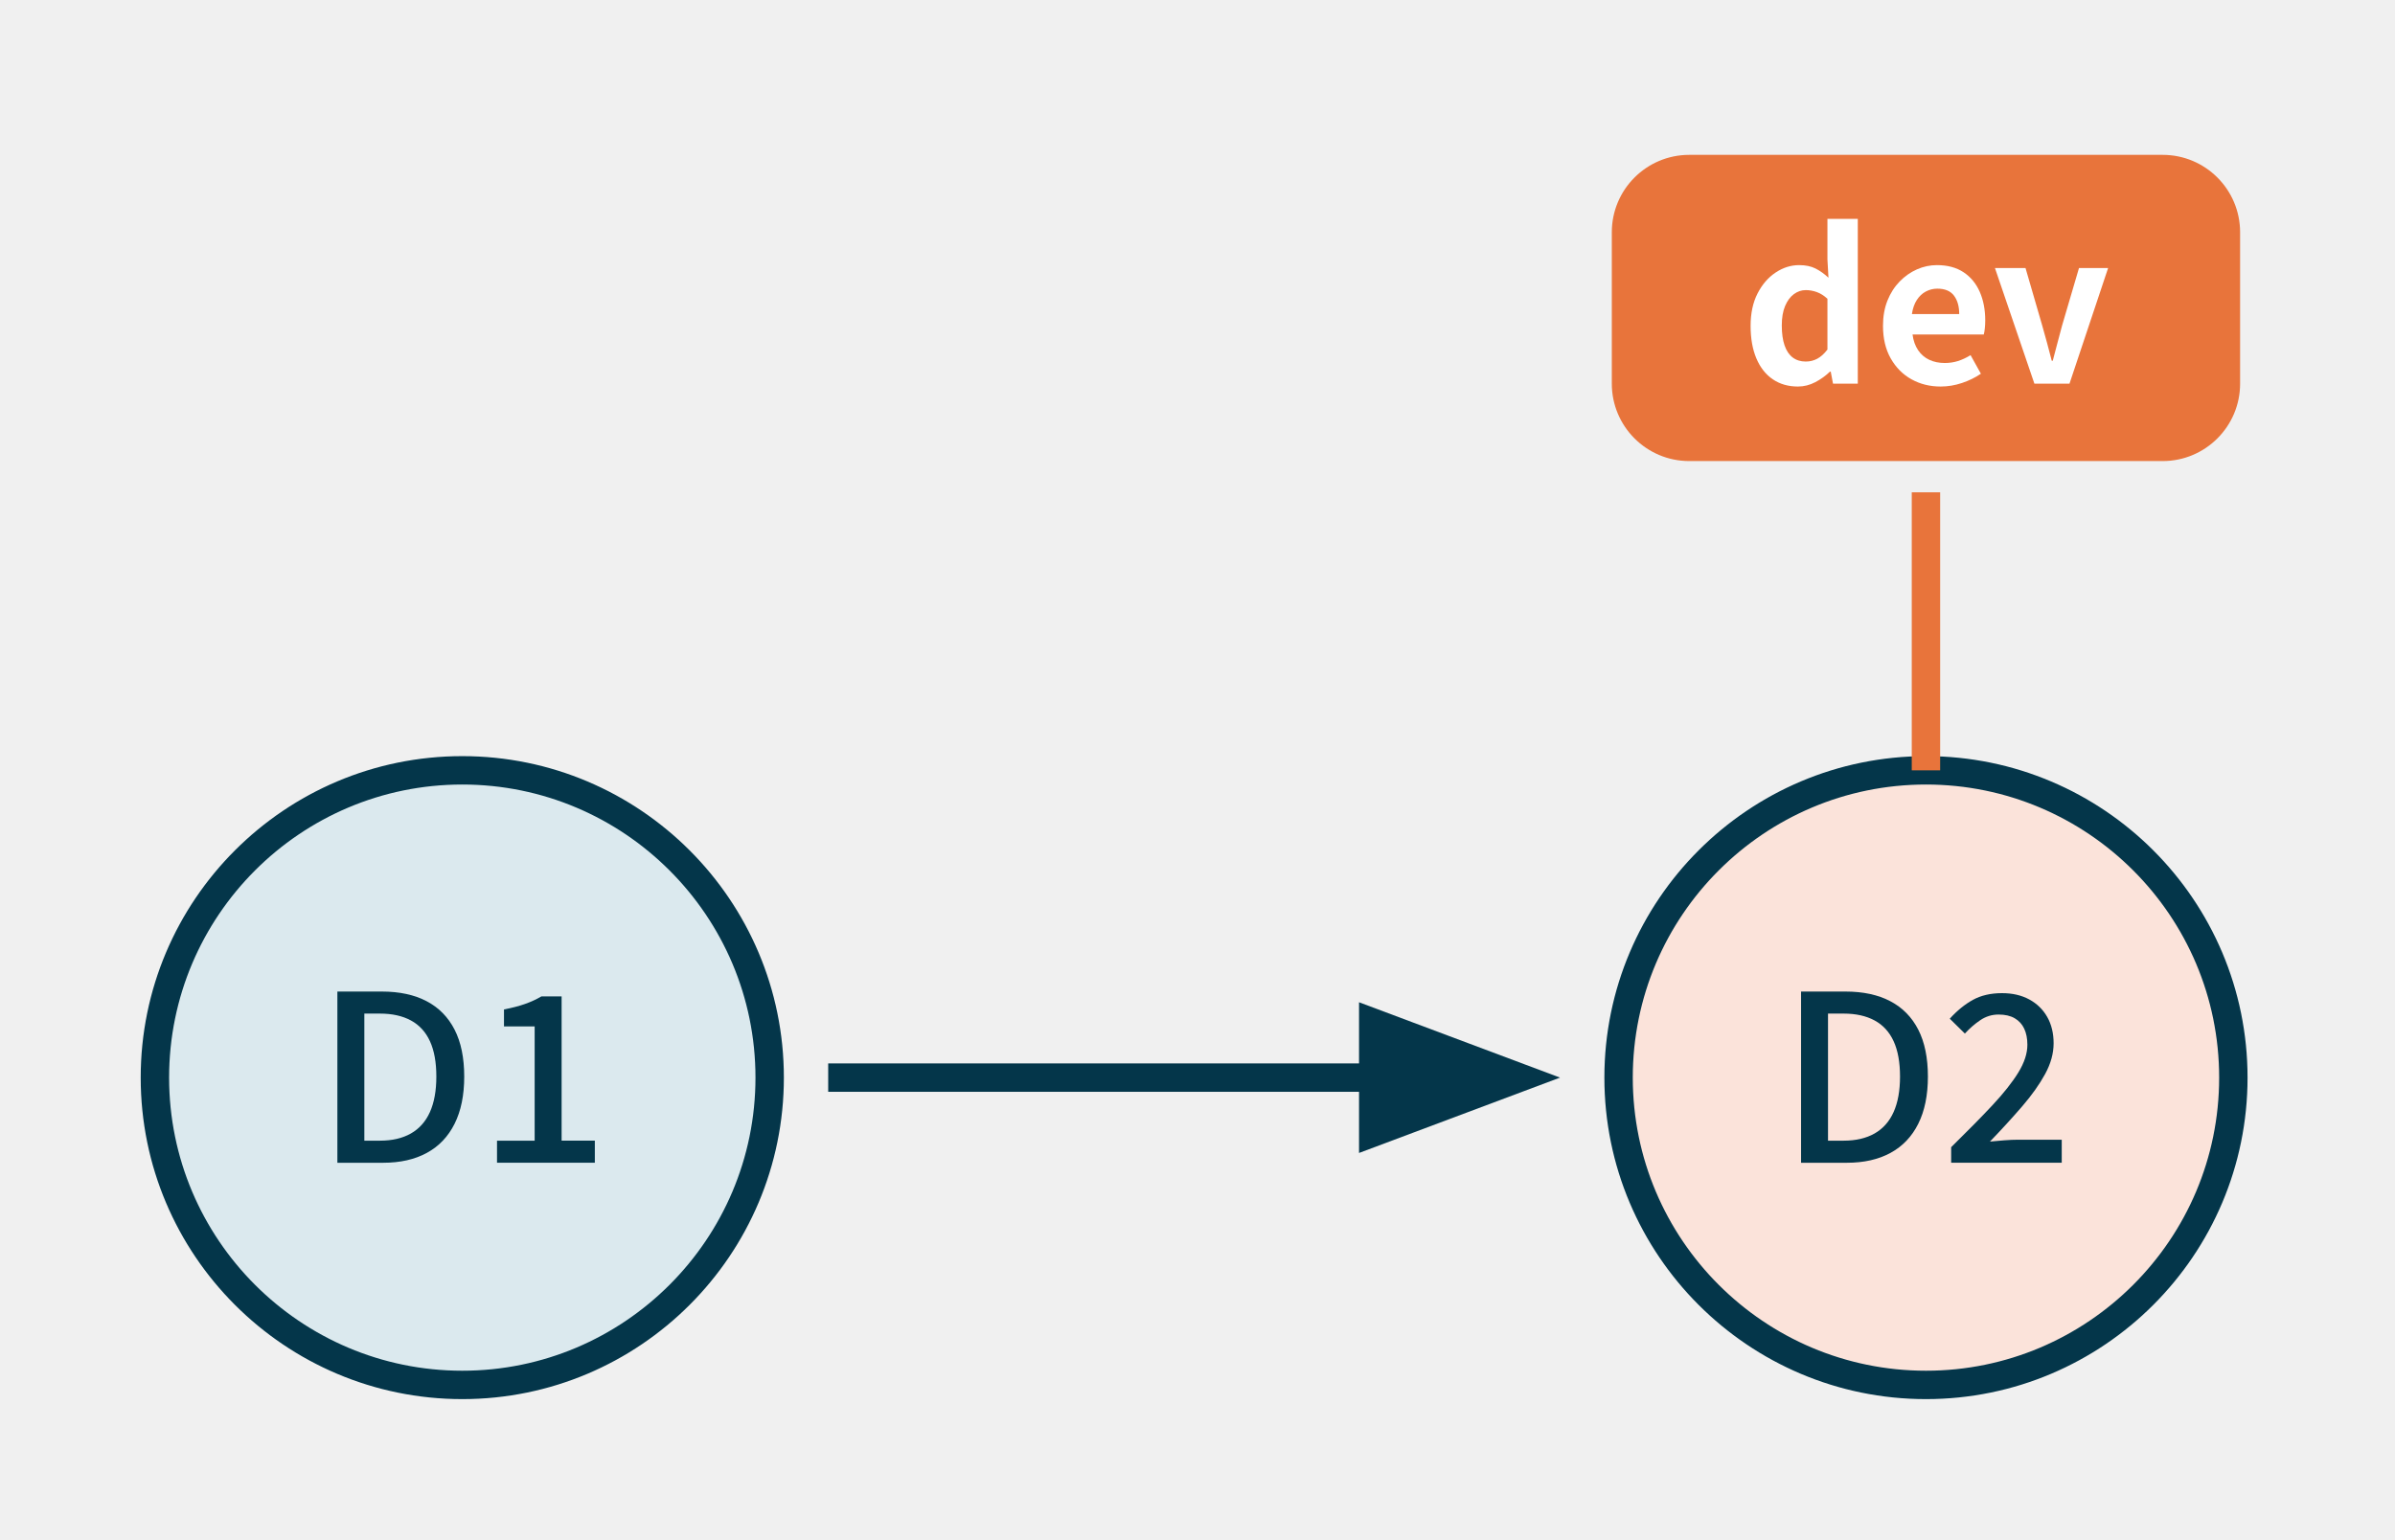
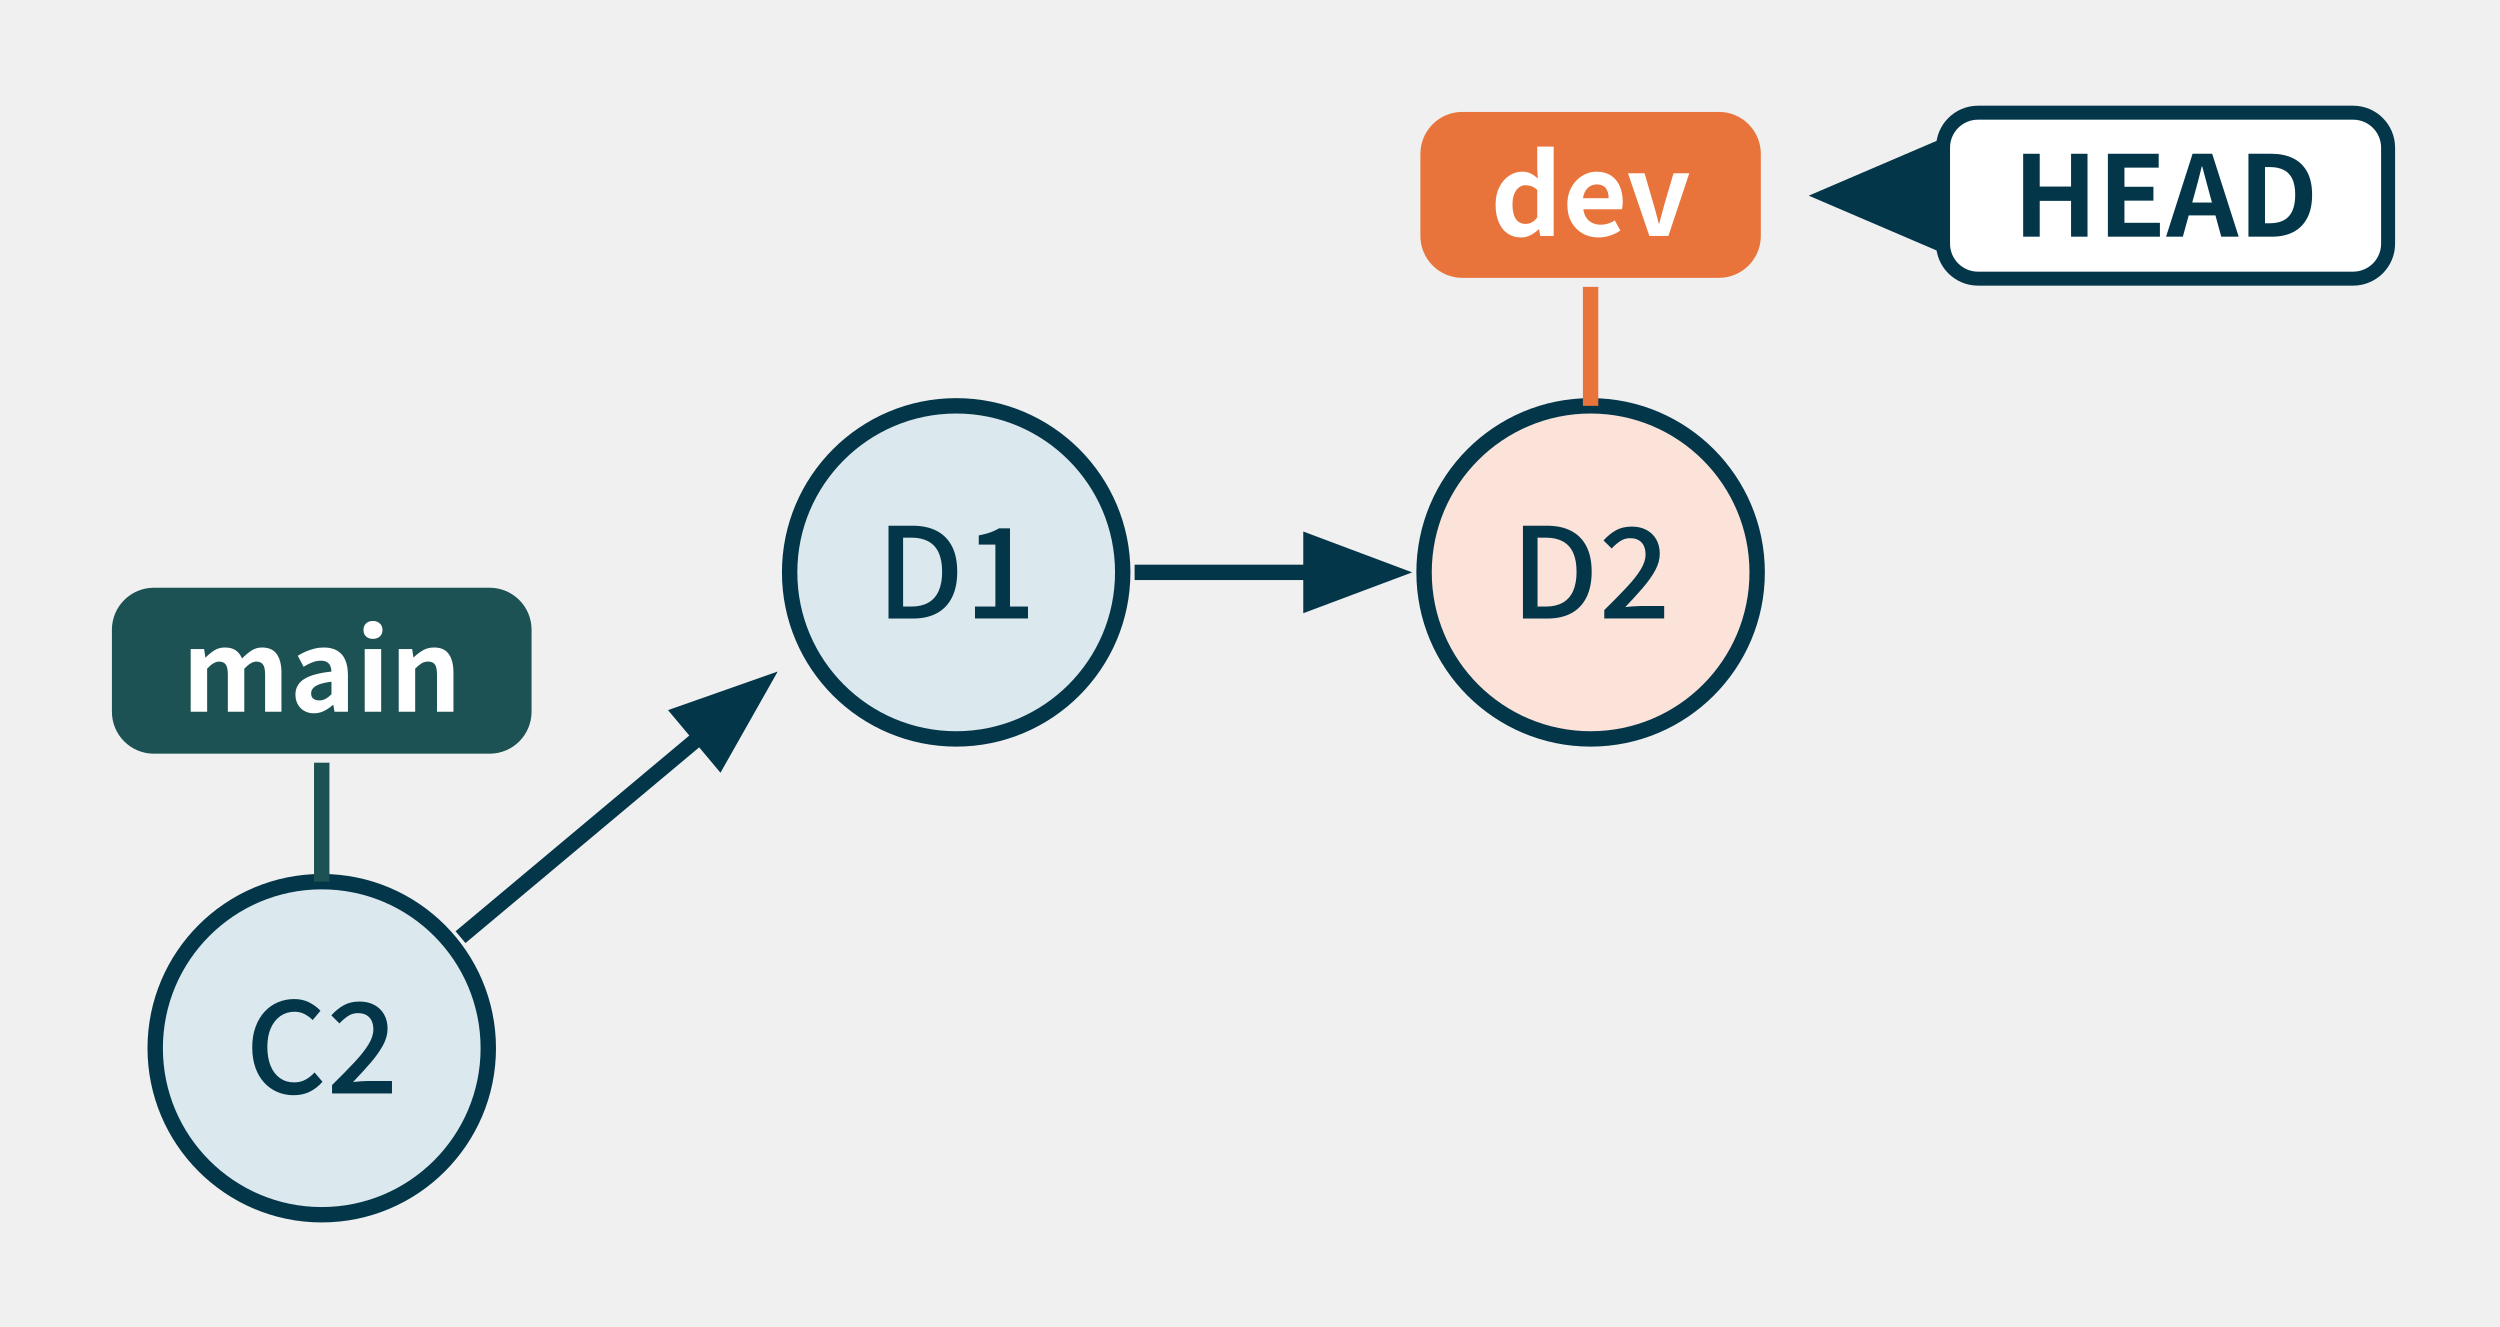
- <svg xmlns="http://www.w3.org/2000/svg" xmlns:xlink="http://www.w3.org/1999/xlink" class="typst-doc" viewBox="0 0 92.766 59.657" width="92.766pt" height="59.657pt">
+ <svg xmlns="http://www.w3.org/2000/svg" xmlns:xlink="http://www.w3.org/1999/xlink" class="typst-doc" viewBox="0 0 178.719 94.838" width="178.719pt" height="94.838pt">
  <g>
-     <g class="typst-group" transform="matrix(1 0 0 1 6 6)">
+     <g class="typst-group" transform="matrix(1 0 0 1 8 8)">
      <g>
-         <path class="typst-shape" fill="#dbe9ee" fill-rule="nonzero" stroke="#04364a" stroke-width="1.1" stroke-linecap="butt" stroke-linejoin="miter" stroke-miterlimit="4" transform="matrix(1 0 0 1 0 23.84627)" d="M 0 0m 11.906 0 c -6.569 0 -11.906 5.336 -11.906 11.906 c 0 6.569 5.336 11.906 11.906 11.906 c 6.569 0 11.906 -5.336 11.906 -11.906 c 0 -6.569 -5.336 -11.906 -11.906 -11.906 Z " />
-         <path class="typst-shape" fill="none" transform="matrix(1 0 0 1 6.195012 32.45328)" d="M 0 0h 11.421 v 6.597 h -11.421 v -6.597 Z " />
+         <path class="typst-shape" fill="#dbe9ee" fill-rule="nonzero" stroke="#04364a" stroke-width="1.1" stroke-linecap="butt" stroke-linejoin="miter" stroke-miterlimit="4" transform="matrix(1 0 0 1 3.094488 55.02737)" d="M 0 0m 11.906 0 c -6.569 0 -11.906 5.336 -11.906 11.906 c 0 6.569 5.336 11.906 11.906 11.906 c 6.569 0 11.906 -5.336 11.906 -11.906 c 0 -6.569 -5.336 -11.906 -11.906 -11.906 Z " />
+         <path class="typst-shape" fill="none" transform="matrix(1 0 0 1 9.528 63.57138)" d="M 0 0h 10.944 v 6.723 h -10.944 v -6.723 Z " />
        <g class="typst-group">
          <g>
-             <g class="typst-group" transform="matrix(1 0 0 1 6.195012 32.45328)">
+             <g class="typst-group" transform="matrix(1 0 0 1 9.528 63.57138)">
+               <g>
+                 <g class="typst-text" transform="matrix(1 0 0 -1 0 6.597)">
+                   <use xlink:href="#g604D6003E369CA92F12ADFF704854076" x="0" y="0" fill="#04364a" fill-rule="nonzero" />
+                   <use xlink:href="#gD3EDD8321B77A2FBEAB445976C93070E" x="5.814" y="0" fill="#04364a" fill-rule="nonzero" />
+                 </g>
+               </g>
+             </g>
+           </g>
+         </g>
+         <path class="typst-shape" fill="none" stroke="#1c5253" stroke-width="1.1" stroke-linecap="butt" stroke-linejoin="miter" stroke-miterlimit="4" transform="matrix(1 0 0 1 15 46.52343)" d="M 0 0m 0 8.504 v -8.504 " />
+         <path class="typst-shape" fill="none" transform="matrix(1 0 0 1 0 34.01575)" d="M 0 0h 30 v 11.976 h -30 v -11.976 Z " />
+         <g class="typst-group">
+           <g>
+             <g class="typst-group" transform="matrix(1 0 0 1 -0.00000009448819 34.01575)">
+               <g>
+                 <g class="typst-group">
+                   <g>
+                     <path class="typst-shape" fill="#1c5253" fill-rule="nonzero" d="M 0 0m 0 3 c 0 -1.657 1.343 -3 3 -3 h 24 c 1.657 0 3 1.343 3 3 v 5.864 c 0 1.657 -1.343 3 -3 3 h -24 c -1.657 0 -3 -1.343 -3 -3 Z " />
+                     <g class="typst-text" transform="matrix(1 0 0 -1 5 8.864)">
+                       <use xlink:href="#g7262D785EEC1E4E65635E43A24BCDA6C" x="0" y="0" fill="#ffffff" fill-rule="nonzero" />
+                       <use xlink:href="#g7B7C922EBE2B03DDAA9FED30513B4C3C" x="7.712" y="0" fill="#ffffff" fill-rule="nonzero" />
+                       <use xlink:href="#gA2D7119786468C0042BED0BD0323253B" x="12.44" y="0" fill="#ffffff" fill-rule="nonzero" />
+                       <use xlink:href="#gCAA54E0B72EB81F41EF5B4F120242602" x="14.872" y="0" fill="#ffffff" fill-rule="nonzero" />
+                     </g>
+                   </g>
+                 </g>
+               </g>
+             </g>
+           </g>
+         </g>
+         <path class="typst-shape" fill="#dbe9ee" fill-rule="nonzero" stroke="#04364a" stroke-width="1.1" stroke-linecap="butt" stroke-linejoin="miter" stroke-miterlimit="4" transform="matrix(1 0 0 1 48.44882 21.01162)" d="M 0 0m 11.906 0 c -6.569 0 -11.906 5.336 -11.906 11.906 c 0 6.569 5.336 11.906 11.906 11.906 c 6.569 0 11.906 -5.336 11.906 -11.906 c 0 -6.569 -5.336 -11.906 -11.906 -11.906 Z " />
+         <path class="typst-shape" fill="none" transform="matrix(1 0 0 1 54.64383 29.61863)" d="M 0 0h 11.421 v 6.597 h -11.421 v -6.597 Z " />
+         <g class="typst-group">
+           <g>
+             <g class="typst-group" transform="matrix(1 0 0 1 54.64383 29.61863)">
              <g>
                <g class="typst-text" transform="matrix(1 0 0 -1 0 6.597)">
                  <use xlink:href="#g2D97BD85C46EA5090BA0E27C74D38442" x="0" y="0" fill="#04364a" fill-rule="nonzero" />
                  <use xlink:href="#g4A28E0AEE84DD9712ADB9F3431E7B1EF" x="6.291" y="0" fill="#04364a" fill-rule="nonzero" />
                </g>
              </g>
            </g>
          </g>
        </g>
-         <path class="typst-shape" fill="#fbe3da" fill-rule="nonzero" stroke="#04364a" stroke-width="1.1" stroke-linecap="butt" stroke-linejoin="miter" stroke-miterlimit="4" transform="matrix(1 0 0 1 56.69291 23.84627)" d="M 0 0m 11.906 0 c -6.569 0 -11.906 5.336 -11.906 11.906 c 0 6.569 5.336 11.906 11.906 11.906 c 6.569 0 11.906 -5.336 11.906 -11.906 c 0 -6.569 -5.336 -11.906 -11.906 -11.906 Z " />
-         <path class="typst-shape" fill="none" transform="matrix(1 0 0 1 62.88793 32.45328)" d="M 0 0h 11.421 v 6.597 h -11.421 v -6.597 Z " />
+         <path class="typst-shape" fill="#fbe3da" fill-rule="nonzero" stroke="#04364a" stroke-width="1.1" stroke-linecap="butt" stroke-linejoin="miter" stroke-miterlimit="4" transform="matrix(1 0 0 1 93.80315 21.01162)" d="M 0 0m 11.906 0 c -6.569 0 -11.906 5.336 -11.906 11.906 c 0 6.569 5.336 11.906 11.906 11.906 c 6.569 0 11.906 -5.336 11.906 -11.906 c 0 -6.569 -5.336 -11.906 -11.906 -11.906 Z " />
+         <path class="typst-shape" fill="none" transform="matrix(1 0 0 1 99.99816 29.61863)" d="M 0 0h 11.421 v 6.597 h -11.421 v -6.597 Z " />
        <g class="typst-group">
          <g>
-             <g class="typst-group" transform="matrix(1 0 0 1 62.88793 32.45328)">
+             <g class="typst-group" transform="matrix(1 0 0 1 99.99816 29.61863)">
              <g>
                <g class="typst-text" transform="matrix(1 0 0 -1 0 6.597)">
                  <use xlink:href="#g2D97BD85C46EA5090BA0E27C74D38442" x="0" y="0" fill="#04364a" fill-rule="nonzero" />
                  <use xlink:href="#gD3EDD8321B77A2FBEAB445976C93070E" x="6.291" y="0" fill="#04364a" fill-rule="nonzero" />
                </g>
              </g>
            </g>
          </g>
        </g>
-         <path class="typst-shape" fill="none" stroke="#04364a" stroke-width="1.1" stroke-linecap="butt" stroke-linejoin="miter" stroke-miterlimit="4" transform="matrix(1 0 0 1 26.07874 35.75178)" d="M 0 0h 21.111 " />
-         <path class="typst-shape" fill="#04364a" fill-rule="nonzero" stroke="#04364a" stroke-width="1.1" stroke-linecap="butt" stroke-linejoin="miter" stroke-miterlimit="4" transform="matrix(1 0 0 1 47.1895 33.6258)" d="M 0 0m 5.669 2.126 l -5.669 2.126 v -4.252 l 5.669 2.126 Z " />
-         <path class="typst-shape" fill="none" stroke="#e8743b" stroke-width="1.1" stroke-linecap="butt" stroke-linejoin="miter" stroke-miterlimit="4" transform="matrix(1 0 0 1 68.59843 13.07461)" d="M 0 0m 0 10.772 v -10.772 " />
-         <path class="typst-shape" fill="none" transform="matrix(1 0 0 1 56.43043 0)" d="M 0 0h 24.336 v 11.976 h -24.336 v -11.976 Z " />
+         <path class="typst-shape" fill="none" stroke="#04364a" stroke-width="1.1" stroke-linecap="butt" stroke-linejoin="miter" stroke-miterlimit="4" transform="matrix(1 0 0 1 24.92126 44.64955)" d="M 0 0m 0 14.346 l 17.13 -14.346 " />
+         <path class="typst-shape" fill="#04364a" fill-rule="nonzero" stroke="#04364a" stroke-width="1.1" stroke-linecap="butt" stroke-linejoin="miter" stroke-miterlimit="4" transform="matrix(1 0 0 1 40.68617 41.00948)" d="M 0 0m 5.711 0 l -2.981 5.27 l -2.73 -3.26 l 5.711 -2.01 Z " />
+         <path class="typst-shape" fill="none" stroke="#04364a" stroke-width="1.1" stroke-linecap="butt" stroke-linejoin="miter" stroke-miterlimit="4" transform="matrix(1 0 0 1 73.11024 32.91713)" d="M 0 0h 12.607 " />
+         <path class="typst-shape" fill="#04364a" fill-rule="nonzero" stroke="#04364a" stroke-width="1.1" stroke-linecap="butt" stroke-linejoin="miter" stroke-miterlimit="4" transform="matrix(1 0 0 1 85.71706 30.79115)" d="M 0 0m 5.669 2.126 l -5.669 2.126 v -4.252 l 5.669 2.126 Z " />
+         <path class="typst-shape" fill="none" stroke="#e8743b" stroke-width="1.1" stroke-linecap="butt" stroke-linejoin="miter" stroke-miterlimit="4" transform="matrix(1 0 0 1 105.7087 12.50769)" d="M 0 0m 0 8.504 v -8.504 " />
+         <path class="typst-shape" fill="none" transform="matrix(1 0 0 1 93.54066 0)" d="M 0 0h 24.336 v 11.976 h -24.336 v -11.976 Z " />
        <g class="typst-group">
          <g>
-             <g class="typst-group" transform="matrix(1 0 0 1 56.43043 -0.0000000472441)">
+             <g class="typst-group" transform="matrix(1 0 0 1 93.54066 -0.00000004724409)">
              <g>
                <g class="typst-group">
                  <g>
                    <path class="typst-shape" fill="#e8743b" fill-rule="nonzero" d="M 0 0m 0 3 c 0 -1.657 1.343 -3 3 -3 h 18.336 c 1.657 0 3 1.343 3 3 v 5.864 c 0 1.657 -1.343 3 -3 3 h -18.336 c -1.657 0 -3 -1.343 -3 -3 Z " />
                    <g class="typst-text" transform="matrix(1 0 0 -1 5 8.864)">
                      <use xlink:href="#g85EEA765873F1C07D5A877F211CD60B6" x="0" y="0" fill="#ffffff" fill-rule="nonzero" />
                      <use xlink:href="#gD6125173F6F2C868A6E25DA8BB8468A7" x="5.152" y="0" fill="#ffffff" fill-rule="nonzero" />
                      <use xlink:href="#g2AAB97B441D602700E2BC9B3DA3DA996" x="9.728" y="0" fill="#ffffff" fill-rule="nonzero" />
                    </g>
                  </g>
                </g>
              </g>
            </g>
          </g>
        </g>
+         <path class="typst-shape" fill="none" transform="matrix(1 0 0 1 130.903 0.056)" d="M 0 0h 31.816 v 11.864 h -31.816 v -11.864 Z " />
+         <g class="typst-group">
+           <g>
+             <g class="typst-group" transform="matrix(1 0 0 1 130.903 0.05599994)">
+               <g>
+                 <g class="typst-group">
+                   <g>
+                     <path class="typst-shape" fill="#ffffff" fill-rule="nonzero" d="M 0 0m 0 2.5 c 0 -1.381 1.119 -2.5 2.5 -2.5 h 26.816 c 1.381 0 2.5 1.119 2.5 2.5 v 6.864 c 0 1.381 -1.119 2.5 -2.5 2.5 h -26.816 c -1.381 0 -2.5 -1.119 -2.5 -2.5 Z " />
+                     <path class="typst-shape" fill="none" stroke="#04364a" stroke-width="1" stroke-linecap="butt" stroke-linejoin="miter" stroke-miterlimit="4" d="M 0 0m 2.5 0 h 26.816 c 1.381 0 2.5 1.119 2.5 2.5 v 6.864 c 0 1.381 -1.119 2.5 -2.5 2.5 h -26.816 c -1.381 0 -2.5 -1.119 -2.5 -2.5 v -6.864 c 0 -1.381 1.119 -2.5 2.5 -2.5 " />
+                     <g class="typst-text" transform="matrix(1 0 0 -1 5 8.864)">
+                       <use xlink:href="#g8CF433C4598F73097B92B469DB1977DC" x="0" y="0" fill="#04364a" fill-rule="nonzero" />
+                       <use xlink:href="#gF4FBB87969368614D22E881DA633CC31" x="6.056" y="0" fill="#04364a" fill-rule="nonzero" />
+                       <use xlink:href="#g834521734781154929084817AB40168C" x="10.976" y="0" fill="#04364a" fill-rule="nonzero" />
+                       <use xlink:href="#gF0256CB50558F98CCAF78702B7A0E658" x="16.104" y="0" fill="#04364a" fill-rule="nonzero" />
+                     </g>
+                   </g>
+                 </g>
+               </g>
+             </g>
+           </g>
+         </g>
+         <path class="typst-shape" fill="#04364a" fill-rule="nonzero" transform="matrix(1 0 0 1 121.2992 1.736031)" d="M 0 0m 9.921 0 v 8.504 l -9.921 -4.252 l 9.921 -4.252 Z " />
      </g>
    </g>
  </g>
  <defs id="glyph">
+     <symbol id="g604D6003E369CA92F12ADFF704854076" overflow="visible">
+       <path d="M 0 0m 3.456 -0.126 q -0.621 0 -1.156 0.229 q -0.536 0.229 -0.941 0.67 q -0.405 0.441 -0.63 1.075 q -0.225 0.634 -0.225 1.454 q 0 0.81 0.234 1.449 q 0.234 0.639 0.639 1.084 q 0.405 0.445 0.954 0.68 q 0.549 0.234 1.179 0.234 q 0.612 0 1.089 -0.252 q 0.477 -0.252 0.783 -0.585 l -0.558 -0.666 q -0.261 0.261 -0.581 0.428 q -0.319 0.166 -0.715 0.166 q -0.576 0 -1.012 -0.306 q -0.436 -0.306 -0.684 -0.864 q -0.248 -0.558 -0.248 -1.341 q 0 -0.783 0.234 -1.355 q 0.234 -0.571 0.666 -0.877 q 0.432 -0.306 1.017 -0.306 q 0.45 0 0.806 0.194 q 0.355 0.193 0.652 0.517 l 0.567 -0.666 q -0.405 -0.468 -0.913 -0.715 q -0.509 -0.247 -1.156 -0.247 Z " />
+     </symbol>
+     <symbol id="gD3EDD8321B77A2FBEAB445976C93070E" overflow="visible">
+       <path d="M 0 0m 0.396 0 v 0.603 q 0.927 0.909 1.589 1.615 q 0.661 0.707 1.012 1.278 q 0.351 0.572 0.351 1.076 q 0 0.36 -0.122 0.621 q -0.122 0.261 -0.369 0.405 q -0.247 0.144 -0.625 0.144 q -0.387 0 -0.711 -0.22 q -0.324 -0.22 -0.594 -0.517 l -0.585 0.576 q 0.423 0.468 0.895 0.729 q 0.472 0.261 1.129 0.261 q 0.603 0 1.053 -0.243 q 0.45 -0.243 0.698 -0.68 q 0.247 -0.436 0.247 -1.021 q 0 -0.585 -0.328 -1.188 q -0.329 -0.603 -0.887 -1.251 q -0.558 -0.648 -1.251 -1.368 q 0.261 0.027 0.553 0.049 q 0.293 0.023 0.536 0.023 h 1.692 v -0.891 h -4.284 Z " />
+     </symbol>
+     <symbol id="g7262D785EEC1E4E65635E43A24BCDA6C" overflow="visible">
+       <path d="M 0 0m 0.632 0 v 4.48 h 0.96 l 0.088 -0.6 h 0.024 q 0.28 0.288 0.608 0.5 q 0.328 0.212 0.768 0.212 q 0.48 0 0.772 -0.204 q 0.292 -0.204 0.452 -0.58 q 0.32 0.328 0.66 0.556 q 0.34 0.228 0.772 0.228 q 0.72 0 1.052 -0.476 q 0.332 -0.476 0.332 -1.324 v -2.792 h -1.168 v 2.648 q 0 0.52 -0.152 0.728 q -0.152 0.208 -0.472 0.208 q -0.192 0 -0.404 -0.124 q -0.212 -0.124 -0.46 -0.38 v -3.08 h -1.176 v 2.648 q 0 0.52 -0.152 0.728 q -0.152 0.208 -0.472 0.208 q -0.184 0 -0.404 -0.124 q -0.22 -0.124 -0.452 -0.38 v -3.08 h -1.176 Z " />
+     </symbol>
+     <symbol id="g7B7C922EBE2B03DDAA9FED30513B4C3C" overflow="visible">
+       <path d="M 0 0m 1.728 -0.112 q -0.392 0 -0.692 0.172 q -0.3 0.172 -0.464 0.476 q -0.164 0.304 -0.164 0.688 q 0 0.712 0.616 1.108 q 0.616 0.396 1.96 0.54 q -0.008 0.224 -0.08 0.396 q -0.072 0.172 -0.236 0.276 q -0.164 0.104 -0.444 0.104 q -0.312 0 -0.616 -0.12 q -0.304 -0.12 -0.616 -0.312 l -0.416 0.784 q 0.264 0.168 0.56 0.296 q 0.296 0.128 0.624 0.212 q 0.328 0.084 0.68 0.084 q 0.568 0 0.952 -0.224 q 0.384 -0.224 0.576 -0.664 q 0.192 -0.44 0.192 -1.088 v -2.616 h -0.96 l -0.08 0.48 h -0.04 q -0.288 -0.256 -0.624 -0.424 q -0.336 -0.168 -0.728 -0.168 Z m 0.392 0.92 q 0.248 0 0.452 0.116 q 0.204 0.116 0.412 0.324 v 0.896 q -0.544 -0.064 -0.864 -0.184 q -0.32 -0.12 -0.456 -0.284 q -0.136 -0.164 -0.136 -0.364 q 0 -0.264 0.164 -0.384 q 0.164 -0.12 0.428 -0.12 Z " />
+     </symbol>
+     <symbol id="gA2D7119786468C0042BED0BD0323253B" overflow="visible">
+       <path d="M 0 0m 0.632 0 v 4.48 h 1.176 v -4.48 h -1.176 Z m 0.592 5.208 q -0.312 0 -0.496 0.172 q -0.184 0.172 -0.184 0.468 q 0 0.288 0.184 0.464 q 0.184 0.176 0.496 0.176 q 0.296 0 0.488 -0.176 q 0.192 -0.176 0.192 -0.464 q 0 -0.296 -0.192 -0.468 q -0.192 -0.172 -0.488 -0.172 Z " />
+     </symbol>
+     <symbol id="gCAA54E0B72EB81F41EF5B4F120242602" overflow="visible">
+       <path d="M 0 0m 0.632 0 v 4.48 h 0.96 l 0.088 -0.592 h 0.024 q 0.296 0.288 0.648 0.496 q 0.352 0.208 0.808 0.208 q 0.728 0 1.056 -0.476 q 0.328 -0.476 0.328 -1.324 v -2.792 h -1.176 v 2.648 q 0 0.52 -0.148 0.728 q -0.148 0.208 -0.484 0.208 q -0.272 0 -0.476 -0.128 q -0.204 -0.128 -0.452 -0.376 v -3.08 h -1.176 Z " />
+     </symbol>
    <symbol id="g2D97BD85C46EA5090BA0E27C74D38442" overflow="visible">
      <path d="M 0 0m 0.873 0 v 6.633 h 1.719 q 1.026 0 1.737 -0.374 q 0.711 -0.373 1.084 -1.103 q 0.373 -0.729 0.373 -1.818 q 0 -1.08 -0.373 -1.827 q -0.373 -0.747 -1.075 -1.129 q -0.702 -0.383 -1.692 -0.383 h -1.773 Z m 1.044 0.855 h 0.603 q 0.711 0 1.201 0.279 q 0.49 0.279 0.738 0.833 q 0.247 0.554 0.247 1.372 q 0 0.828 -0.247 1.368 q -0.247 0.54 -0.738 0.806 q -0.49 0.266 -1.201 0.266 h -0.603 v -4.923 Z " />
    </symbol>
    <symbol id="g4A28E0AEE84DD9712ADB9F3431E7B1EF" overflow="visible">
      <path d="M 0 0m 0.765 0 v 0.855 h 1.458 v 4.428 h -1.188 v 0.657 q 0.468 0.09 0.815 0.212 q 0.346 0.122 0.634 0.293 h 0.783 v -5.589 h 1.287 v -0.855 h -3.789 Z " />
-     </symbol>
-     <symbol id="gD3EDD8321B77A2FBEAB445976C93070E" overflow="visible">
-       <path d="M 0 0m 0.396 0 v 0.603 q 0.927 0.909 1.589 1.615 q 0.661 0.707 1.012 1.278 q 0.351 0.572 0.351 1.076 q 0 0.36 -0.122 0.621 q -0.122 0.261 -0.369 0.405 q -0.247 0.144 -0.625 0.144 q -0.387 0 -0.711 -0.22 q -0.324 -0.22 -0.594 -0.517 l -0.585 0.576 q 0.423 0.468 0.895 0.729 q 0.472 0.261 1.129 0.261 q 0.603 0 1.053 -0.243 q 0.45 -0.243 0.698 -0.68 q 0.247 -0.436 0.247 -1.021 q 0 -0.585 -0.328 -1.188 q -0.329 -0.603 -0.887 -1.251 q -0.558 -0.648 -1.251 -1.368 q 0.261 0.027 0.553 0.049 q 0.293 0.023 0.536 0.023 h 1.692 v -0.891 h -4.284 Z " />
    </symbol>
    <symbol id="g85EEA765873F1C07D5A877F211CD60B6" overflow="visible">
      <path d="M 0 0m 2.208 -0.112 q -0.56 0 -0.972 0.28 q -0.412 0.28 -0.636 0.808 q -0.224 0.528 -0.224 1.264 q 0 0.728 0.268 1.252 q 0.268 0.524 0.7 0.812 q 0.432 0.288 0.912 0.288 q 0.376 0 0.636 -0.132 q 0.26 -0.132 0.5 -0.356 l -0.04 0.704 v 1.576 h 1.176 v -6.384 h -0.96 l -0.088 0.464 h -0.032 q -0.248 -0.24 -0.568 -0.408 q -0.32 -0.168 -0.672 -0.168 Z m 0.304 0.968 q 0.24 0 0.444 0.108 q 0.204 0.108 0.396 0.356 v 1.968 q -0.2 0.184 -0.412 0.26 q -0.212 0.076 -0.428 0.076 q -0.248 0 -0.46 -0.156 q -0.212 -0.156 -0.34 -0.46 q -0.128 -0.304 -0.128 -0.752 q 0 -0.464 0.108 -0.776 q 0.108 -0.312 0.316 -0.468 q 0.208 -0.156 0.504 -0.156 Z " />
    </symbol>
    <symbol id="gD6125173F6F2C868A6E25DA8BB8468A7" overflow="visible">
      <path d="M 0 0m 2.584 -0.112 q -0.624 0 -1.128 0.28 q -0.504 0.28 -0.804 0.808 q -0.3 0.528 -0.3 1.264 q 0 0.544 0.172 0.976 q 0.172 0.432 0.472 0.74 q 0.3 0.308 0.672 0.472 q 0.372 0.164 0.772 0.164 q 0.616 0 1.032 -0.276 q 0.416 -0.276 0.628 -0.76 q 0.212 -0.484 0.212 -1.108 q 0 -0.16 -0.016 -0.308 q -0.016 -0.148 -0.04 -0.236 h -2.76 q 0.048 -0.36 0.216 -0.608 q 0.168 -0.248 0.432 -0.372 q 0.264 -0.124 0.6 -0.124 q 0.272 0 0.512 0.076 q 0.24 0.076 0.488 0.228 l 0.4 -0.72 q -0.328 -0.224 -0.736 -0.36 q -0.408 -0.136 -0.824 -0.136 Z m -1.112 2.808 h 1.832 q 0 0.448 -0.204 0.716 q -0.204 0.268 -0.644 0.268 q -0.232 0 -0.44 -0.108 q -0.208 -0.108 -0.352 -0.328 q -0.144 -0.22 -0.192 -0.548 Z " />
    </symbol>
    <symbol id="g2AAB97B441D602700E2BC9B3DA3DA996" overflow="visible">
      <path d="M 0 0m 1.64 0 l -1.528 4.48 h 1.184 l 0.648 -2.232 q 0.096 -0.336 0.188 -0.676 q 0.092 -0.34 0.18 -0.684 h 0.04 q 0.088 0.344 0.18 0.684 q 0.092 0.34 0.18 0.676 l 0.656 2.232 h 1.128 l -1.496 -4.48 h -1.36 Z " />
    </symbol>
+     <symbol id="g8CF433C4598F73097B92B469DB1977DC" overflow="visible">
+       <path d="M 0 0m 0.728 0 v 5.928 h 1.184 v -2.344 h 2.24 v 2.344 h 1.176 v -5.928 h -1.176 v 2.56 h -2.24 v -2.56 h -1.184 Z " />
+     </symbol>
+     <symbol id="gF4FBB87969368614D22E881DA633CC31" overflow="visible">
+       <path d="M 0 0m 0.728 0 v 5.928 h 3.632 v -0.992 h -2.448 v -1.368 h 2.072 v -0.992 h -2.072 v -1.584 h 2.536 v -0.992 h -3.72 Z " />
+     </symbol>
+     <symbol id="g834521734781154929084817AB40168C" overflow="visible">
+       <path d="M 0 0m -0.032 0 l 1.896 5.928 h 1.4 l 1.896 -5.928 h -1.248 l -0.84 3.088 q -0.136 0.464 -0.26 0.964 q -0.124 0.5 -0.26 0.972 h -0.032 q -0.112 -0.48 -0.244 -0.976 q -0.132 -0.496 -0.26 -0.96 l -0.848 -3.088 h -1.2 Z m 1.176 1.52 v 0.92 h 2.816 v -0.92 h -2.816 Z " />
+     </symbol>
+     <symbol id="gF0256CB50558F98CCAF78702B7A0E658" overflow="visible">
+       <path d="M 0 0m 0.728 0 v 5.928 h 1.624 q 0.912 0 1.564 -0.32 q 0.652 -0.32 1.008 -0.968 q 0.356 -0.648 0.356 -1.648 q 0 -1 -0.352 -1.664 q -0.352 -0.664 -0.992 -0.996 q -0.64 -0.332 -1.52 -0.332 h -1.688 Z m 1.184 0.96 h 0.36 q 0.56 0 0.964 0.204 q 0.404 0.204 0.62 0.656 q 0.216 0.452 0.216 1.172 q 0 0.72 -0.216 1.156 q -0.216 0.436 -0.62 0.632 q -0.404 0.196 -0.964 0.196 h -0.36 v -4.016 Z " />
+     </symbol>
  </defs>
</svg>
